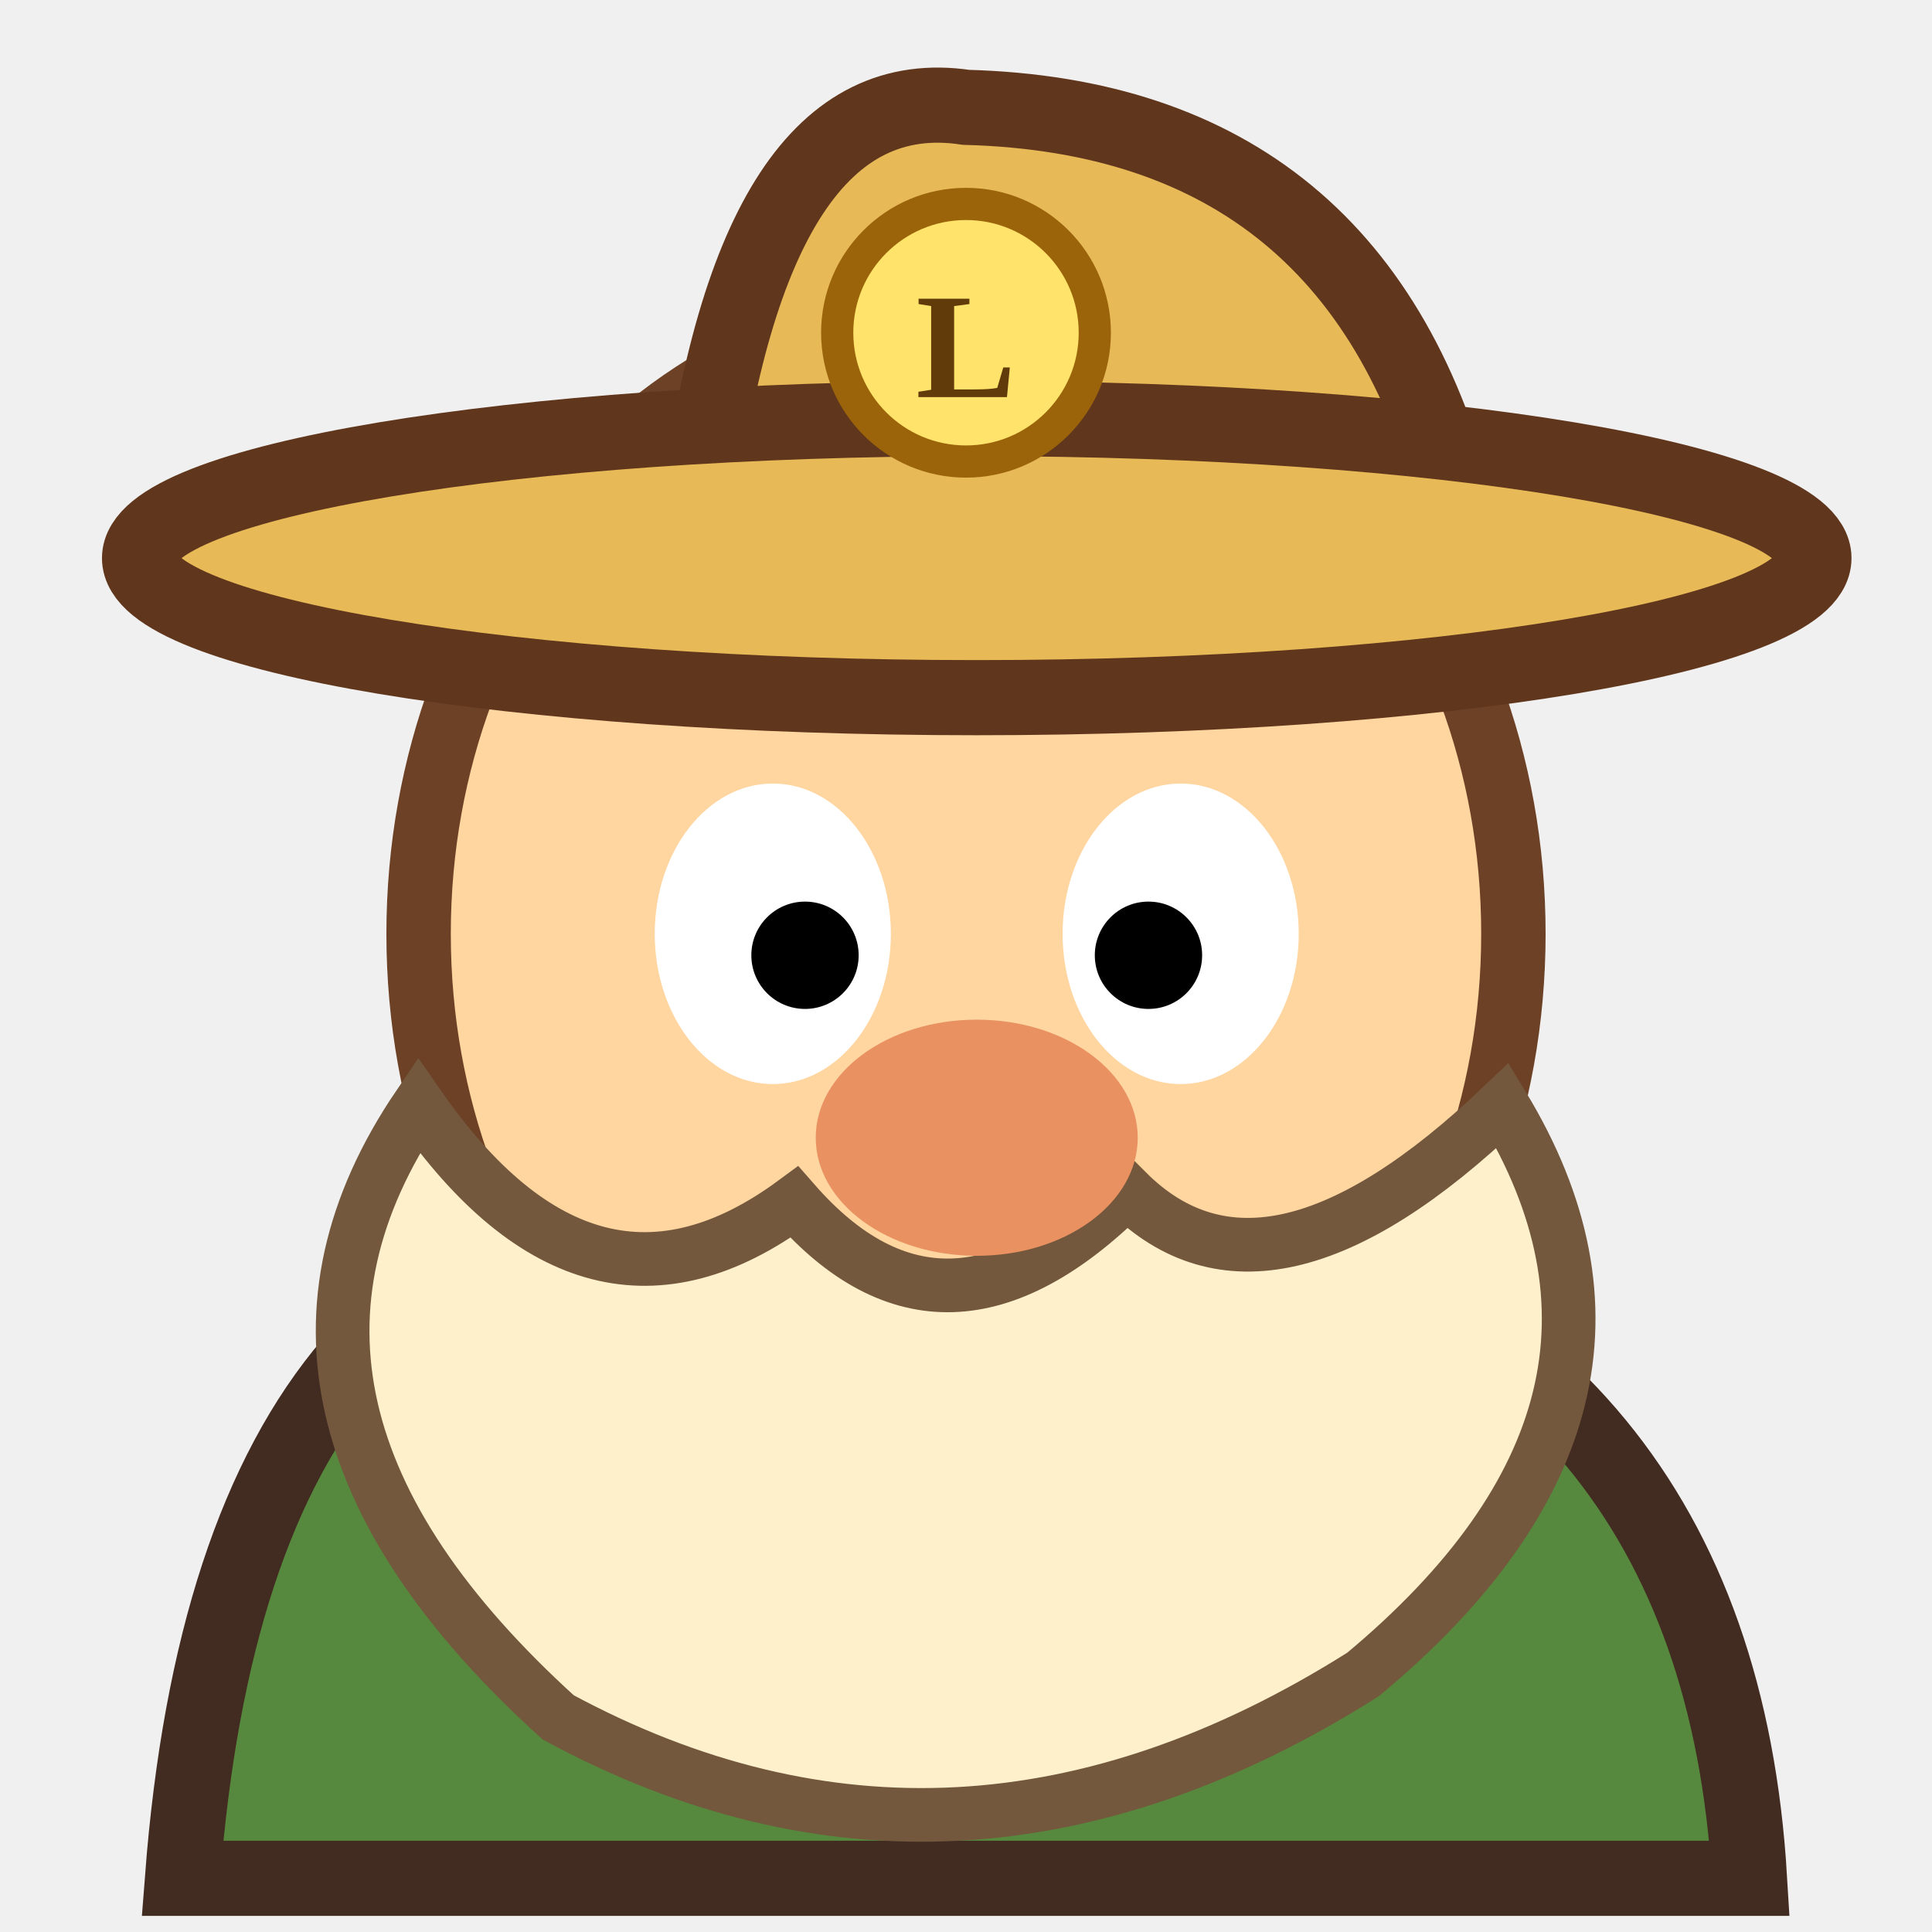
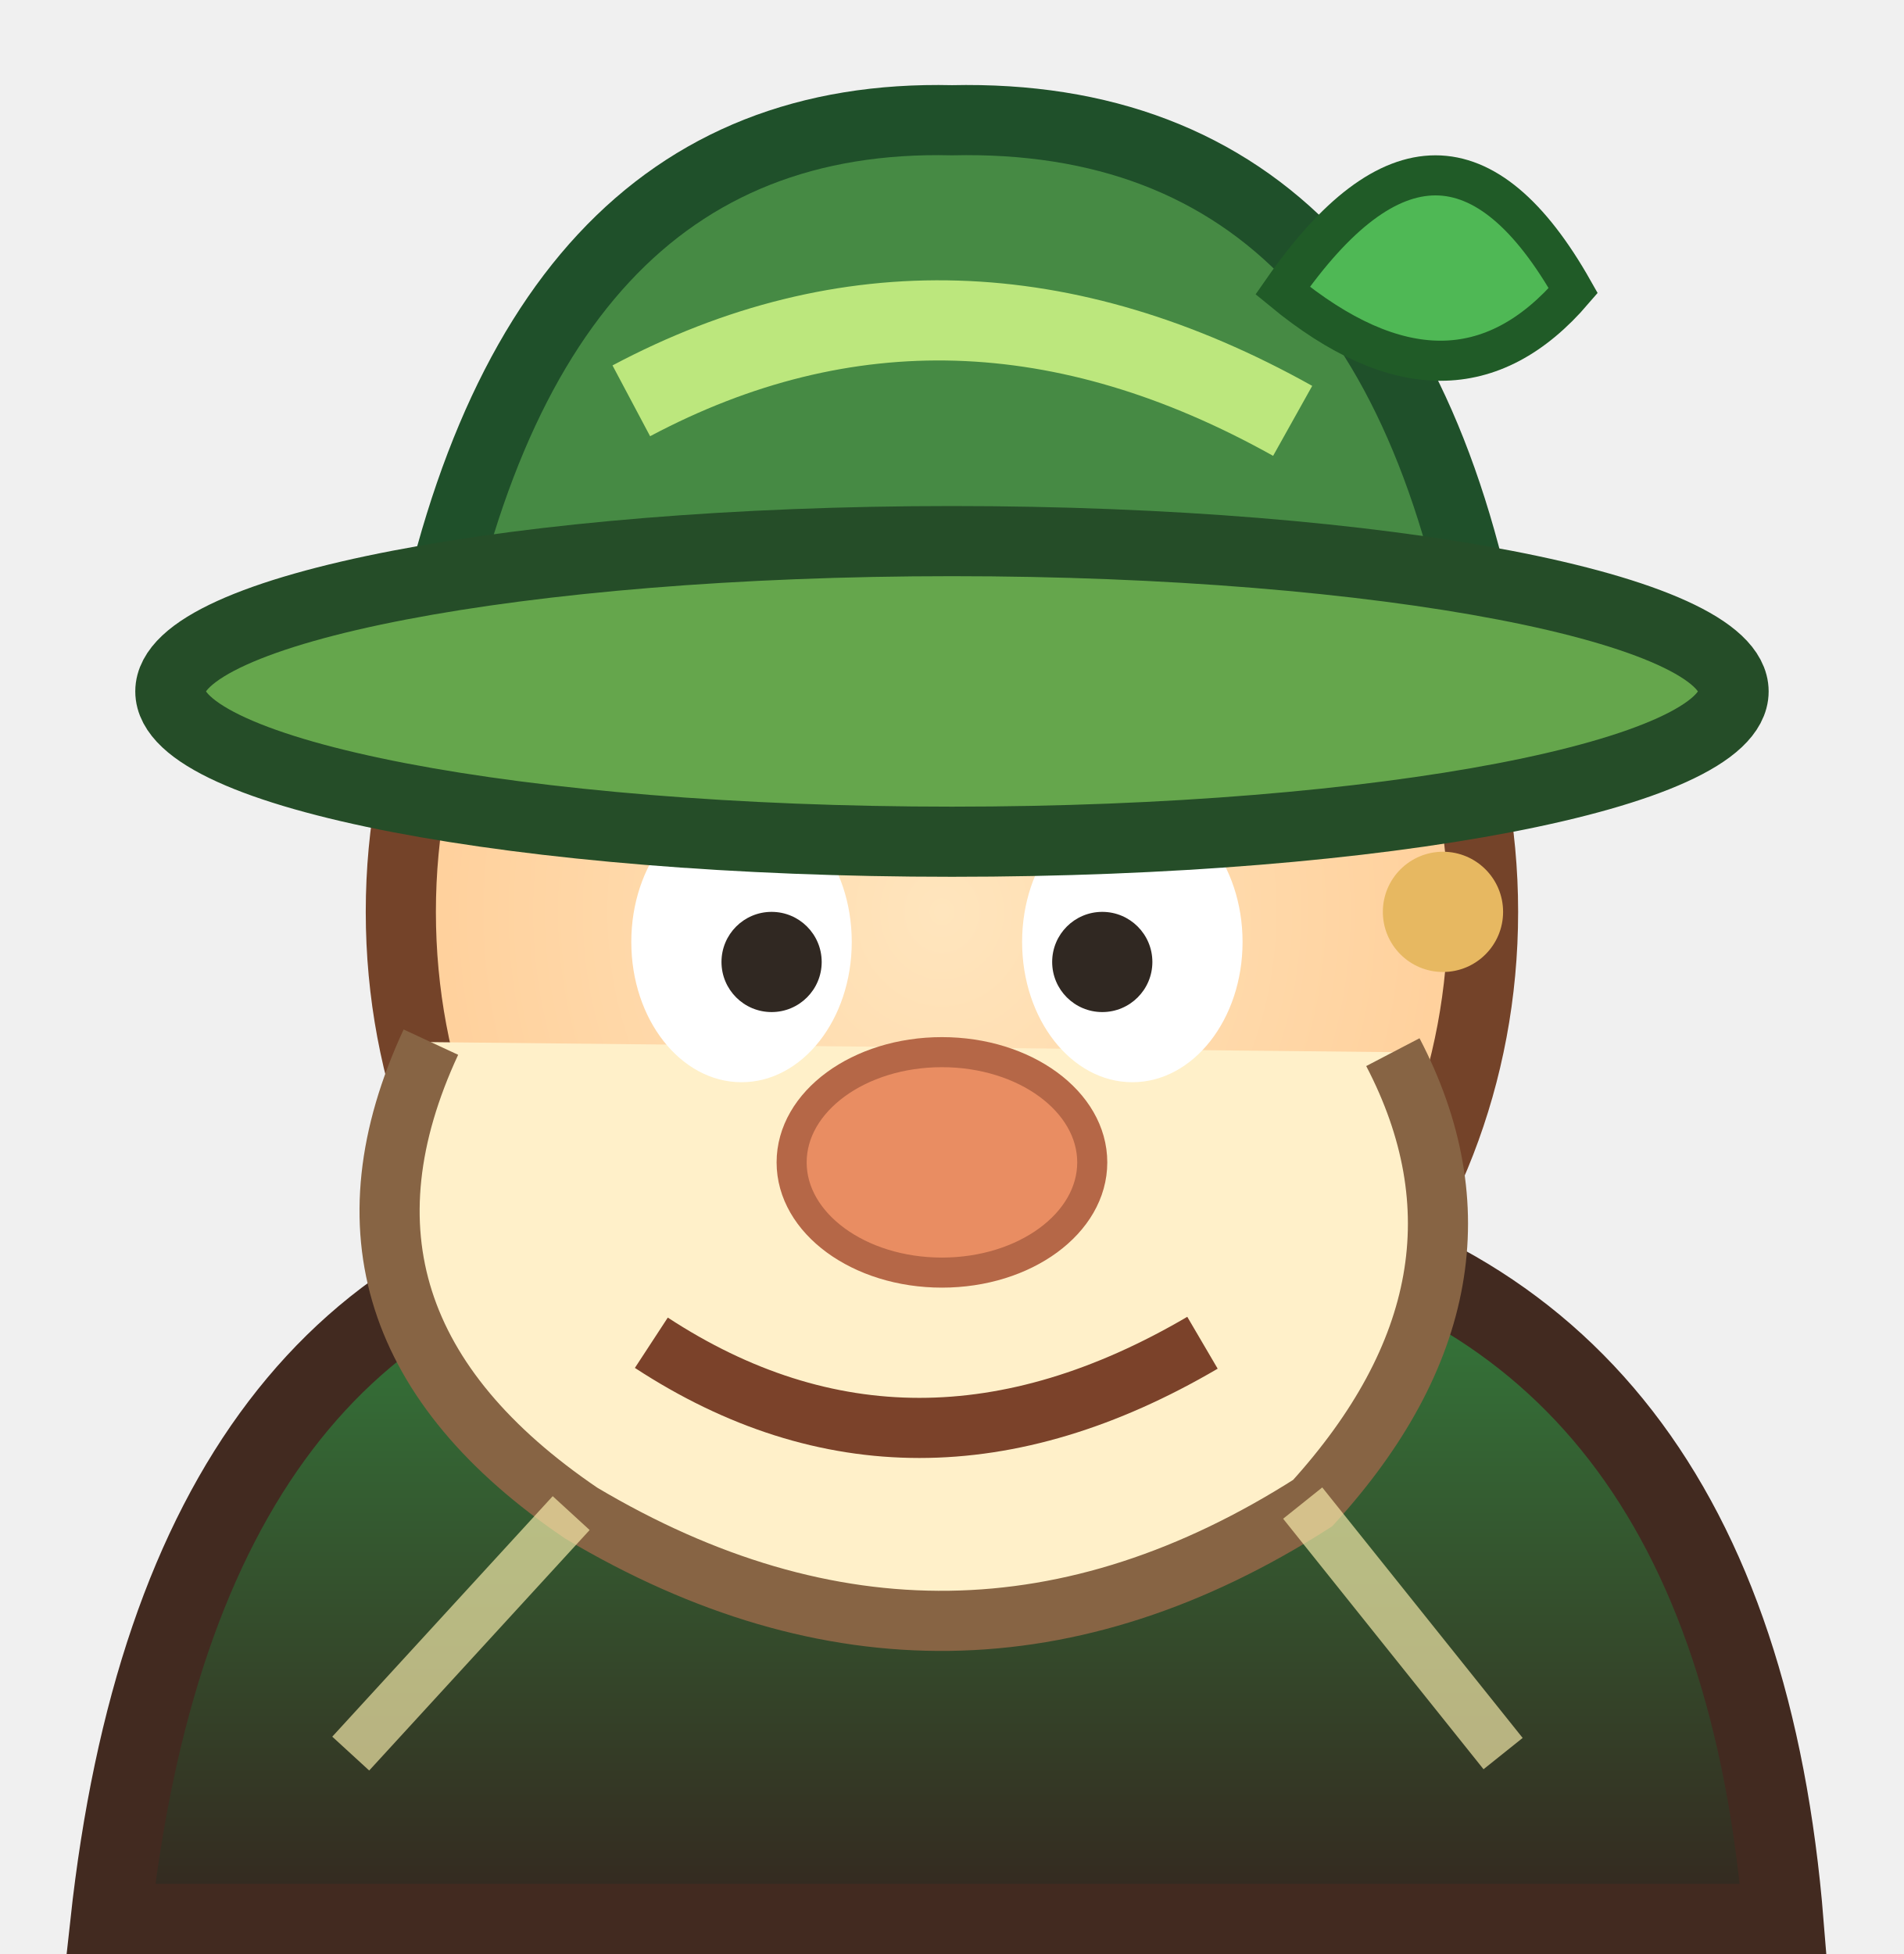
- <svg xmlns="http://www.w3.org/2000/svg" viewBox="0 0 180 180">
-   <path d="M17 175Q22 110 70 113H112Q160 125 163 175Z" fill="#56883d" stroke="#422b21" stroke-width="7" />
-   <ellipse cx="90" cy="87" rx="51" ry="58" fill="#ffd5a0" stroke="#6d4125" stroke-width="6" />
-   <path d="M39 103Q20 131 52 160Q89 180 127 156Q157 131 140 103Q118 124 105 111Q88 128 74 112Q55 126 39 103Z" fill="#fff0cc" stroke="#73583d" stroke-width="5" />
-   <ellipse cx="72" cy="87" rx="11" ry="14" fill="white" />
-   <ellipse cx="110" cy="87" rx="11" ry="14" fill="white" />
-   <circle cx="75" cy="89" r="5" />
-   <circle cx="107" cy="89" r="5" />
-   <ellipse cx="91" cy="106" rx="15" ry="11" fill="#e99161" />
-   <path d="M65 48Q70 7 90 10Q127 11 136 48Z" fill="#e7b957" stroke="#60361c" stroke-width="7" />
-   <ellipse cx="91" cy="52" rx="78" ry="13" fill="#e7b957" stroke="#60361c" stroke-width="7" />
-   <circle cx="90" cy="31" r="12" fill="#ffe36a" stroke="#9b640b" stroke-width="3" />
-   <text x="90" y="37" text-anchor="middle" font-size="14" font-weight="bold" fill="#623b0a">L</text>
+ <svg xmlns="http://www.w3.org/2000/svg" viewBox="0 0 190 195">
+   <defs>
+     <radialGradient id="skin">
+       <stop stop-color="#ffe5bd" />
+       <stop offset="1" stop-color="#ffcf9a" />
+     </radialGradient>
+     <linearGradient id="coat" x2="0" y2="1">
+       <stop stop-color="#34813d" />
+       <stop offset="1" stop-color="#34261f" />
+     </linearGradient>
+   </defs>
+   <path d="M11 192Q18 128 65 121H123Q173 130 178 192Z" fill="url(#coat)" stroke="#422a20" stroke-width="8" />
+   <path d="M66 121L94 148 122 121" fill="#f4d7a6" stroke="#68462a" stroke-width="5" />
+   <ellipse cx="94" cy="91" rx="54" ry="59" fill="url(#skin)" stroke="#744329" stroke-width="7" />
+   <path d="M43 104Q30 132 58 151Q95 173 131 150Q151 128 139 105" fill="#fff0c9" stroke="#876444" stroke-width="6" />
+   <path d="M65 134Q91 151 120 134" fill="none" stroke="#7b422a" stroke-width="6" />
+   <circle cx="144" cy="91" r="6" fill="#e7b861" />
+   <ellipse cx="74" cy="94" rx="11" ry="14" fill="#fff" />
+   <ellipse cx="113" cy="94" rx="11" ry="14" fill="#fff" />
+   <circle cx="77" cy="96" r="5" fill="#302822" />
+   <circle cx="110" cy="96" r="5" fill="#302822" />
+   <path d="M64 75Q74 68 84 76M103 76Q115 68 125 75" fill="none" stroke="#62402b" stroke-width="5" stroke-linecap="round" />
+   <ellipse cx="94" cy="116" rx="15" ry="11" fill="#e98d62" stroke="#b56747" stroke-width="3" />
+   <path d="M42 69Q52 11 95 12Q140 11 149 69Z" fill="#468a44" stroke="#1f502a" stroke-width="7" />
+   <ellipse cx="95" cy="69" rx="78" ry="15" fill="#65a64c" stroke="#254d28" stroke-width="7" />
+   <path d="M63 40Q95 23 129 42" stroke="#bce77d" stroke-width="8" fill="none" />
+   <path d="M128 29q16-23 29 0-12 14-29 0Z" fill="#4fb855" stroke="#205b27" stroke-width="4" />
+   <path d="M35 175L57 151M150 175L130 150" stroke="#fff2b0" stroke-width="5" opacity=".65" />
</svg>
